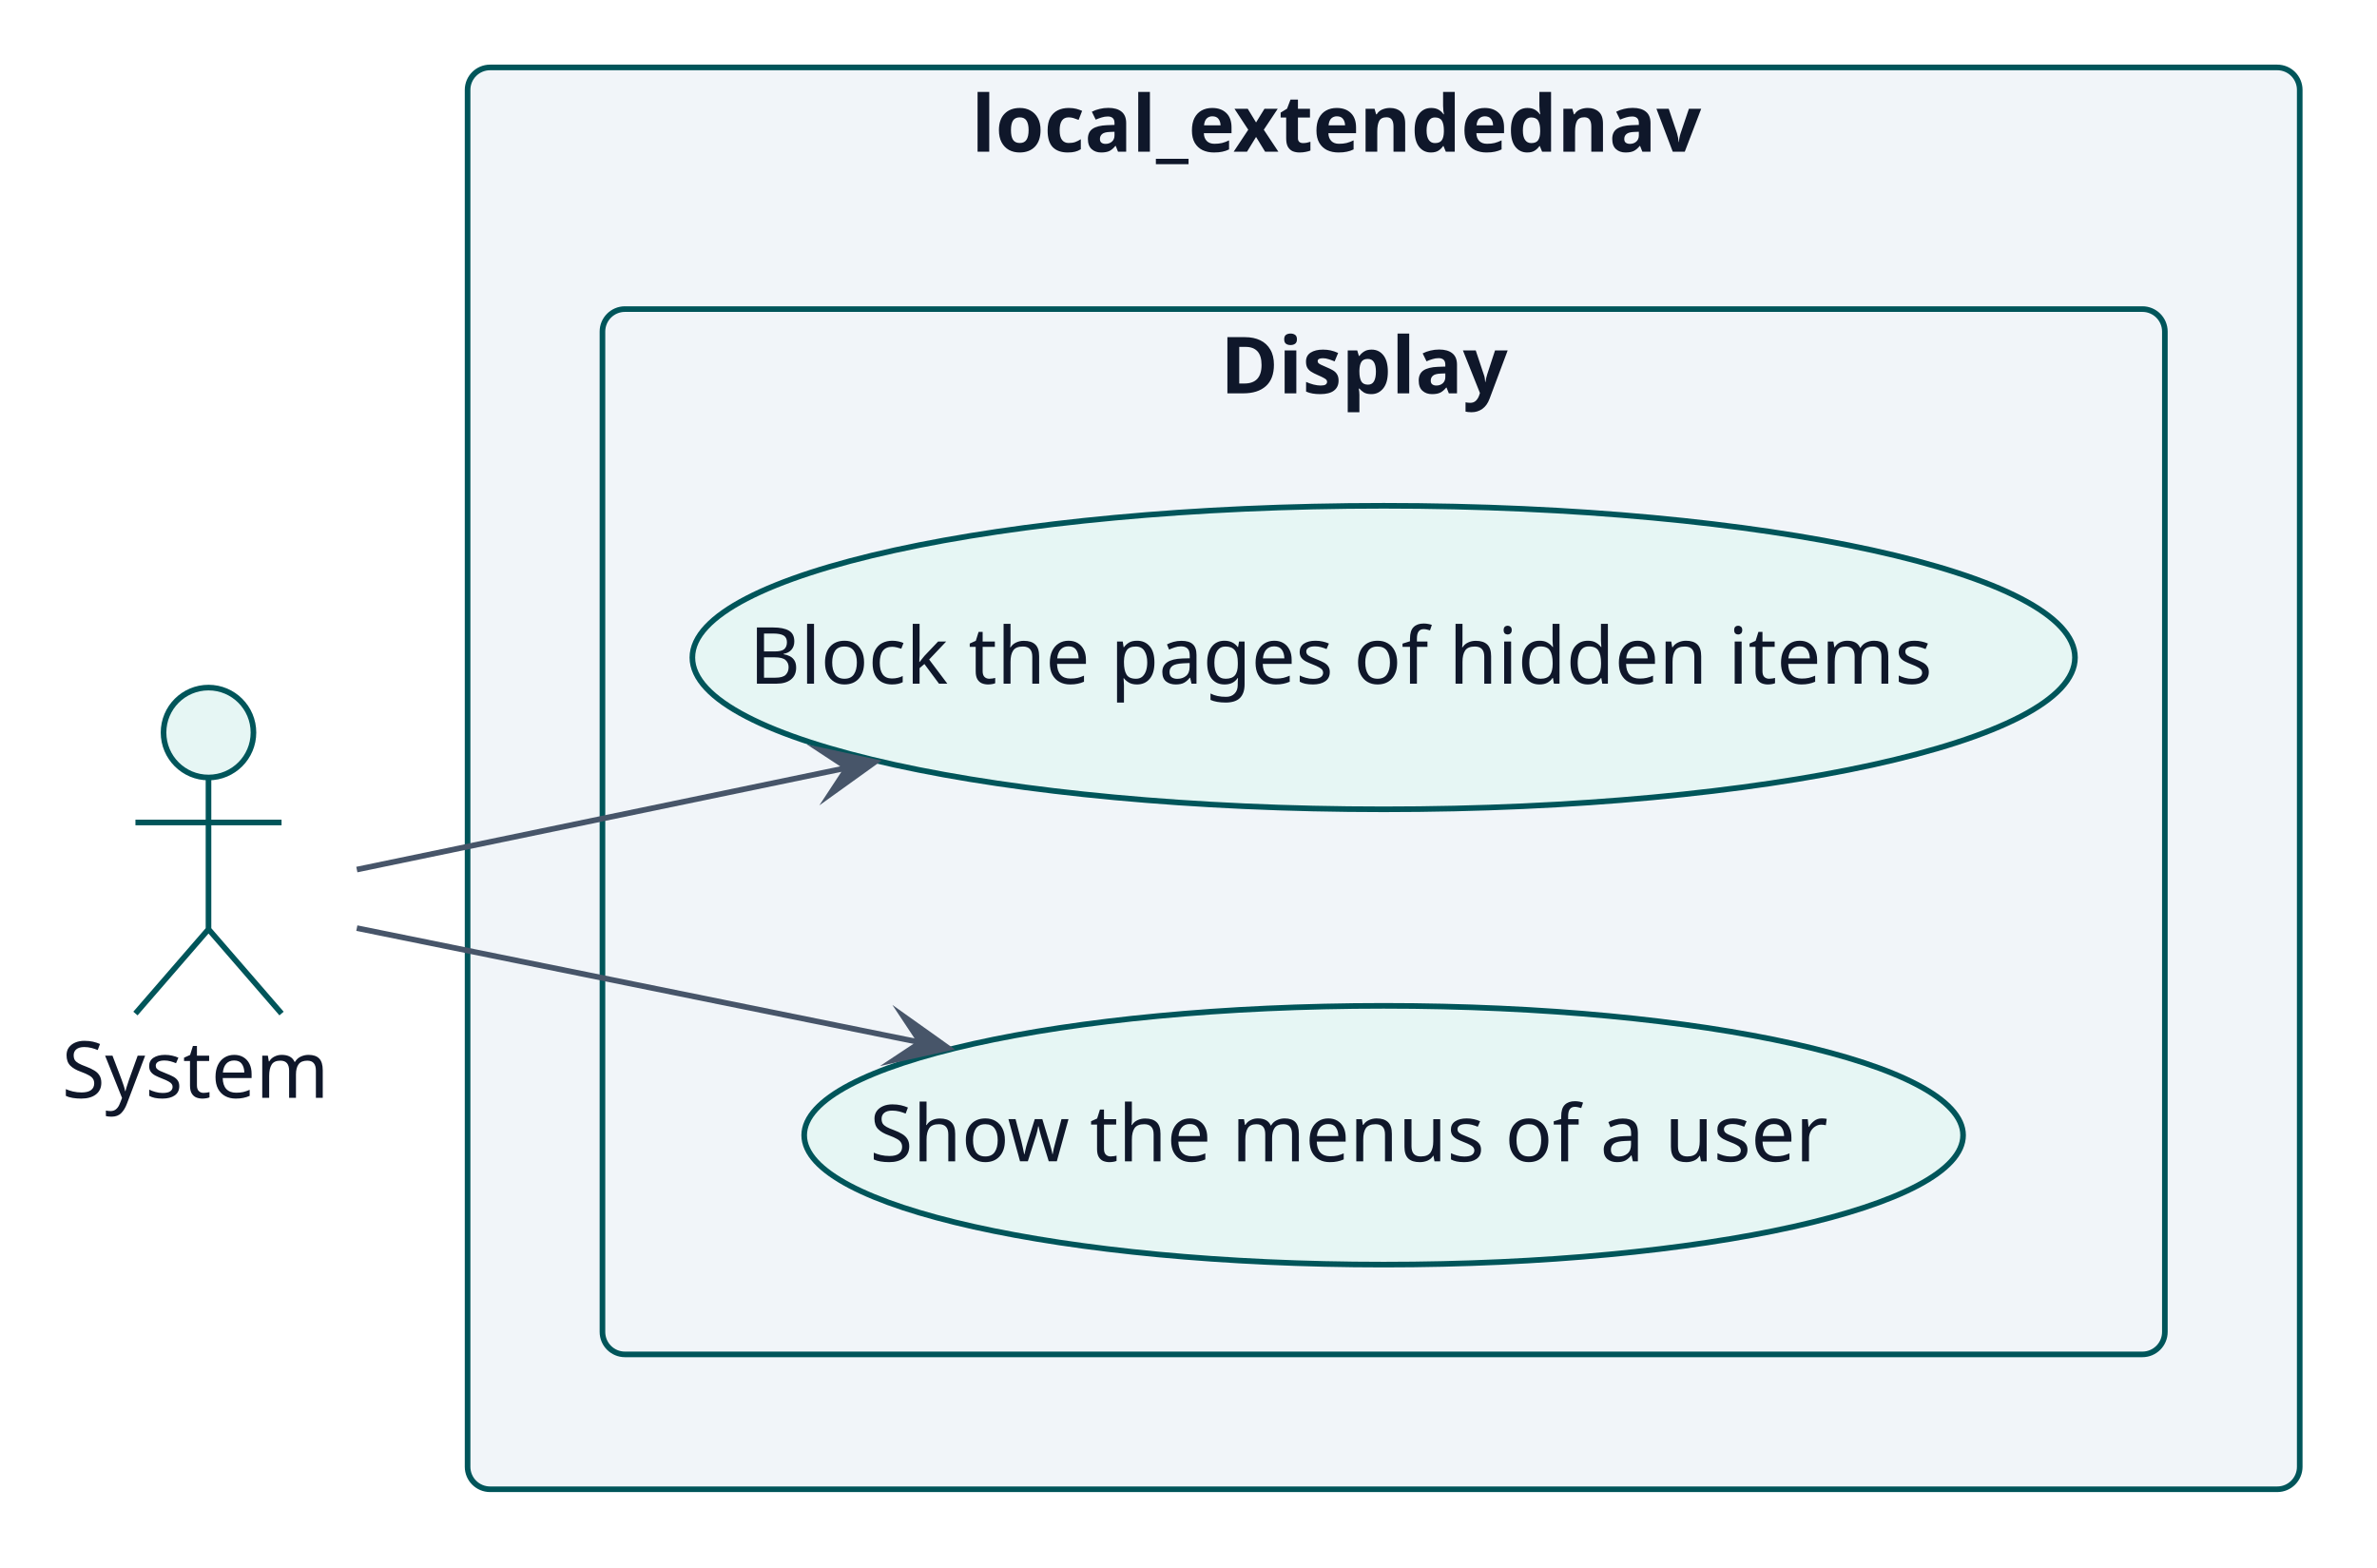
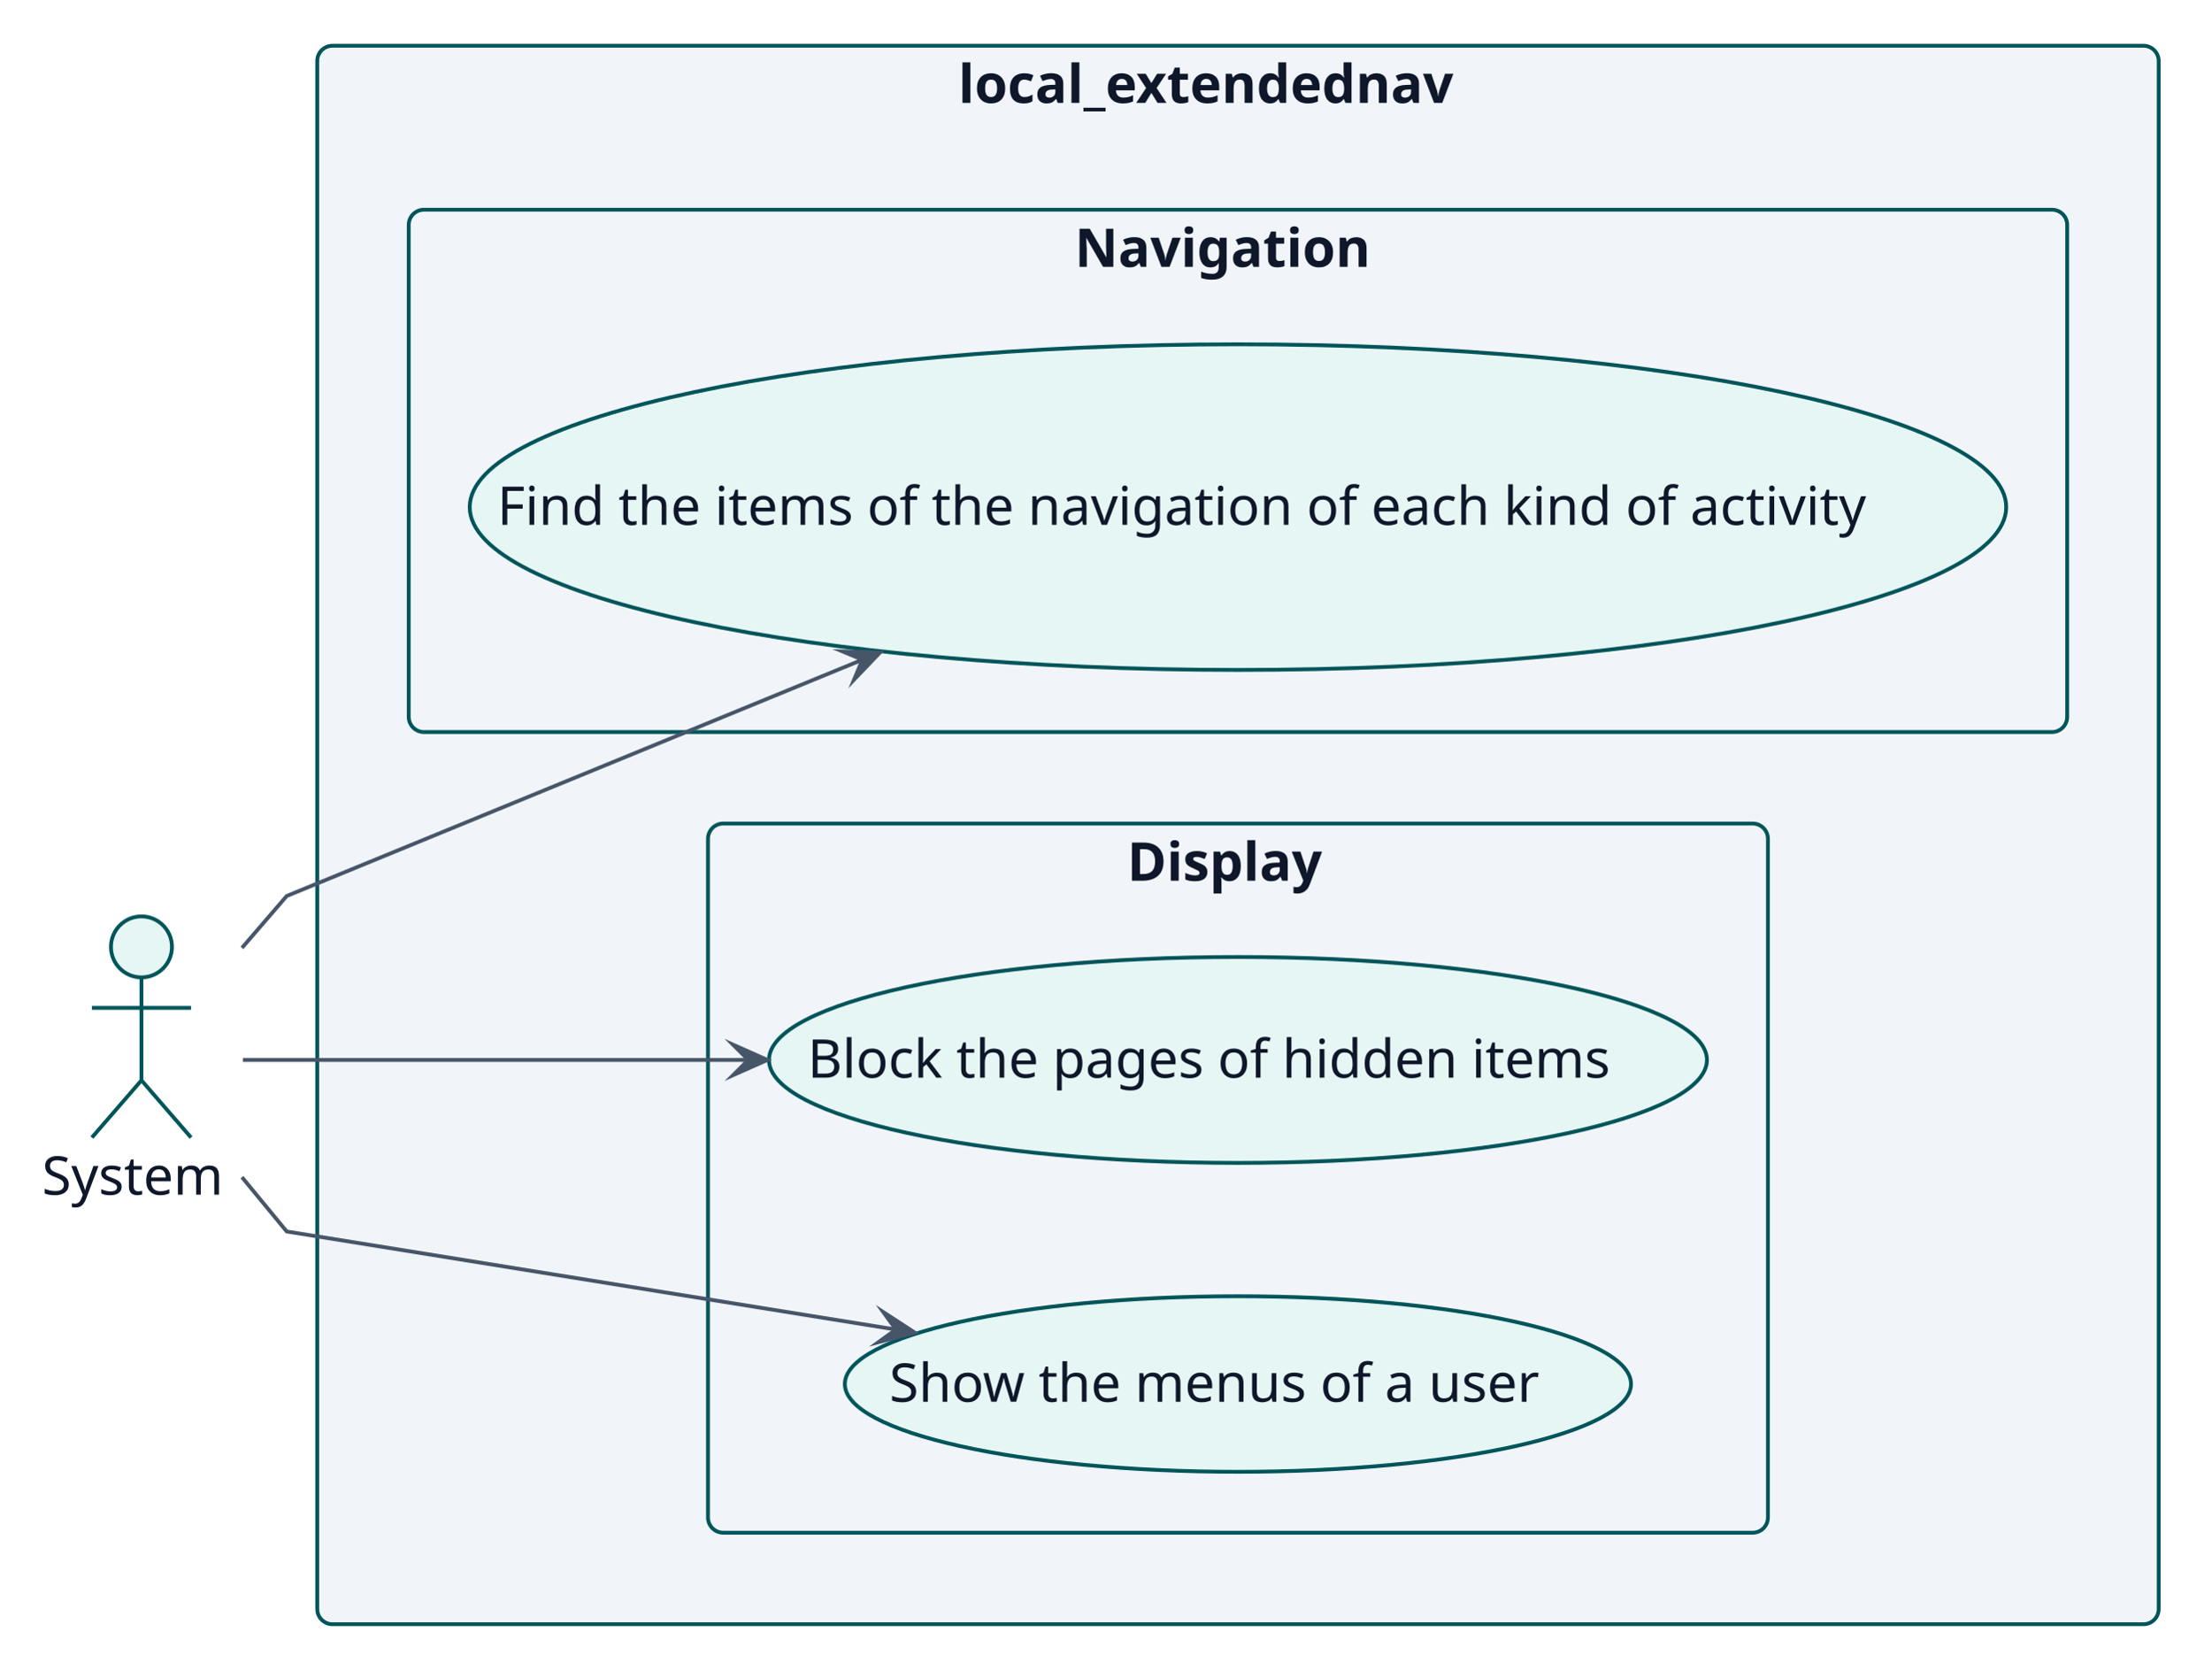
- <svg xmlns="http://www.w3.org/2000/svg" version="1.1" data-diagram-type="DESCRIPTION" style="width:423px;height:279px;background:#FFFFFF;" width="423px" height="279px" viewBox="0 0 423 279" zoomAndPan="magnify" preserveAspectRatio="none" contentStyleType="text/css">
+ <svg xmlns="http://www.w3.org/2000/svg" version="1.1" data-diagram-type="DESCRIPTION" style="width:580px;height:440px;background:#FFFFFF;" width="580px" height="440px" viewBox="0 0 580 440" zoomAndPan="magnify" preserveAspectRatio="none" contentStyleType="text/css">
  <defs />
  <g font-family="sans-serif" lengthAdjust="spacing">
    <g class="cluster" data-qualified-name="local_extendednav" id="ent0002" data-source-line="111">
-       <rect x="83.21" y="12" width="326.04" height="253" fill="#F1F5F9" style="stroke:#00555A;stroke-width:1;" rx="4" ry="4" />
-       <text x="172.87" y="26.995" fill="#0F172A" font-size="14" textLength="146.72" font-weight="700" font-family="IBM Plex Sans">local_extendednav</text>
+       <rect x="83.21" y="12" width="483.04" height="414" fill="#F1F5F9" style="stroke:#00555A;stroke-width:1;" rx="4" ry="4" />
+       <text x="251.37" y="26.995" fill="#0F172A" font-size="14" textLength="146.72" font-weight="700" font-family="IBM Plex Sans">local_extendednav</text>
    </g>
    <g class="cluster" data-qualified-name="local_extendednav.Display" id="ent0003" data-source-line="112">
-       <rect x="107.21" y="55" width="278.04" height="186" fill="#F1F5F9" style="stroke:#00555A;stroke-width:1;" rx="4" ry="4" />
-       <text x="217.157" y="69.995" fill="#0F172A" font-size="14" textLength="58.146" font-weight="700" font-family="IBM Plex Sans">Display</text>
+       <rect x="185.71" y="216" width="278.04" height="186" fill="#F1F5F9" style="stroke:#00555A;stroke-width:1;" rx="4" ry="4" />
+       <text x="295.657" y="230.995" fill="#0F172A" font-size="14" textLength="58.146" font-weight="700" font-family="IBM Plex Sans">Display</text>
+     </g>
+     <g class="cluster" data-qualified-name="local_extendednav.Navigation" id="ent0006" data-source-line="116">
+       <rect x="107.21" y="55" width="435.04" height="137" fill="#F1F5F9" style="stroke:#00555A;stroke-width:1;" rx="4" ry="4" />
+       <text x="281.913" y="69.995" fill="#0F172A" font-size="14" textLength="85.634" font-weight="700" font-family="IBM Plex Sans">Navigation</text>
    </g>
    <g class="entity" data-qualified-name="local_extendednav.Display.UC_showMenus" id="ent0004" data-source-line="113">
-       <ellipse cx="246.226" cy="202.003" rx="103.116" ry="23.023" fill="#E6F6F4" style="stroke:#00555A;stroke-width:1;" />
-       <text x="154.775" y="206.652" fill="#0F172A" font-size="14" textLength="182.902" font-family="IBM Plex Sans">Show the menus of a user</text>
+       <ellipse cx="324.726" cy="363.003" rx="103.116" ry="23.023" fill="#E6F6F4" style="stroke:#00555A;stroke-width:1;" />
+       <text x="233.275" y="367.652" fill="#0F172A" font-size="14" textLength="182.902" font-family="IBM Plex Sans">Show the menus of a user</text>
    </g>
    <g class="entity" data-qualified-name="local_extendednav.Display.UC_blockUrl" id="ent0005" data-source-line="114">
-       <ellipse cx="246.232" cy="117.004" rx="123.022" ry="27.004" fill="#E6F6F4" style="stroke:#00555A;stroke-width:1;" />
-       <text x="133.337" y="121.653" fill="#0F172A" font-size="14" textLength="225.791" font-family="IBM Plex Sans">Block the pages of hidden items</text>
+       <ellipse cx="324.732" cy="278.004" rx="123.022" ry="27.004" fill="#E6F6F4" style="stroke:#00555A;stroke-width:1;" />
+       <text x="211.837" y="282.653" fill="#0F172A" font-size="14" textLength="225.791" font-family="IBM Plex Sans">Block the pages of hidden items</text>
+     </g>
+     <g class="entity" data-qualified-name="local_extendednav.Navigation.UC_discoverActivityItems" id="ent0007" data-source-line="117">
+       <ellipse cx="324.734" cy="133.005" rx="201.524" ry="42.705" fill="#E6F6F4" style="stroke:#00555A;stroke-width:1;" />
+       <text x="130.436" y="137.653" fill="#0F172A" font-size="14" textLength="388.596" font-family="IBM Plex Sans">Find the items of the navigation of each kind of activity</text>
    </g>
    <g class="entity" data-qualified-name="A_System" id="ent0001" data-source-line="109">
-       <ellipse cx="37.103" cy="130.35" rx="8" ry="8" fill="#E6F6F4" style="stroke:#00555A;stroke-width:1;" />
-       <path d="M37.103,138.35 L37.103,165.35 M24.103,146.35 L50.103,146.35 M37.103,165.35 L24.103,180.35 M37.103,165.35 L50.103,180.35" style="stroke:#00555A;stroke-width:1;" fill="none" />
-       <text x="11" y="195.345" fill="#0F172A" font-size="14" textLength="52.206" font-family="IBM Plex Sans">System</text>
+       <ellipse cx="37.103" cy="248.35" rx="8" ry="8" fill="#E6F6F4" style="stroke:#00555A;stroke-width:1;" />
+       <path d="M37.103,256.35 L37.103,283.35 M24.103,264.35 L50.103,264.35 M37.103,283.35 L24.103,298.35 M37.103,283.35 L50.103,298.35" style="stroke:#00555A;stroke-width:1;" fill="none" />
+       <text x="11" y="313.345" fill="#0F172A" font-size="14" textLength="52.206" font-family="IBM Plex Sans">System</text>
    </g>
-     <g class="link" data-entity-1="ent0001" data-entity-2="ent0004" id="lnk6" data-source-line="118" data-link-type="dependency">
-       <path d="M63.5,165.15 C89.64,170.45 126.77,177.976 163.83,185.496" style="stroke:#475569;stroke-width:1;" fill="none" id="A_System-to-UC_showMenus" />
-       <polygon points="168.73,186.49,160.705,180.78,163.83,185.496,159.114,188.62,168.73,186.49" fill="#475569" style="stroke:#475569;stroke-width:1;stroke-linejoin:miter;stroke-miterlimit:10;" />
+     <g class="link" data-entity-1="ent0001" data-entity-2="ent0004" id="lnk8" data-source-line="121" data-link-type="dependency">
+       <path d="M63.47,308.76 C69.99,316.67 75.21,323 75.21,323 C75.21,323 162.854,337.106 235.004,348.716" style="stroke:#475569;stroke-width:1;" fill="none" id="A_System-to-UC_showMenus" />
+       <polygon points="239.94,349.51,231.69,344.131,235.004,348.716,230.419,352.029,239.94,349.51" fill="#475569" style="stroke:#475569;stroke-width:1;stroke-linejoin:miter;stroke-miterlimit:10;" />
    </g>
-     <g class="link" data-entity-1="ent0001" data-entity-2="ent0005" id="lnk7" data-source-line="119" data-link-type="dependency">
-       <path d="M63.5,154.73 C86.62,149.93 117.264,143.566 150.804,136.606" style="stroke:#475569;stroke-width:1;" fill="none" id="A_System-to-UC_blockUrl" />
-       <polygon points="155.7,135.59,146.075,133.502,150.804,136.606,147.7,141.335,155.7,135.59" fill="#475569" style="stroke:#475569;stroke-width:1;stroke-linejoin:miter;stroke-miterlimit:10;" />
+     <g class="link" data-entity-1="ent0001" data-entity-2="ent0005" id="lnk9" data-source-line="122" data-link-type="dependency">
+       <path d="M63.7,278 C94.92,278 144.9,278 196.29,278" style="stroke:#475569;stroke-width:1;" fill="none" id="A_System-to-UC_blockUrl" />
+       <polygon points="201.29,278,192.29,274,196.29,278,192.29,282,201.29,278" fill="#475569" style="stroke:#475569;stroke-width:1;stroke-linejoin:miter;stroke-miterlimit:10;" />
+     </g>
+     <g class="link" data-entity-1="ent0001" data-entity-2="ent0007" id="lnk10" data-source-line="123" data-link-type="dependency">
+       <path d="M63.47,248.61 C69.99,241.05 75.21,235 75.21,235 C75.21,235 155.624,201.998 226.214,173.028" style="stroke:#475569;stroke-width:1;" fill="none" id="A_System-to-UC_discoverActivityItems" />
+       <polygon points="230.84,171.13,220.995,170.847,226.214,173.028,224.033,178.248,230.84,171.13" fill="#475569" style="stroke:#475569;stroke-width:1;stroke-linejoin:miter;stroke-miterlimit:10;" />
    </g>
  </g>
</svg>
